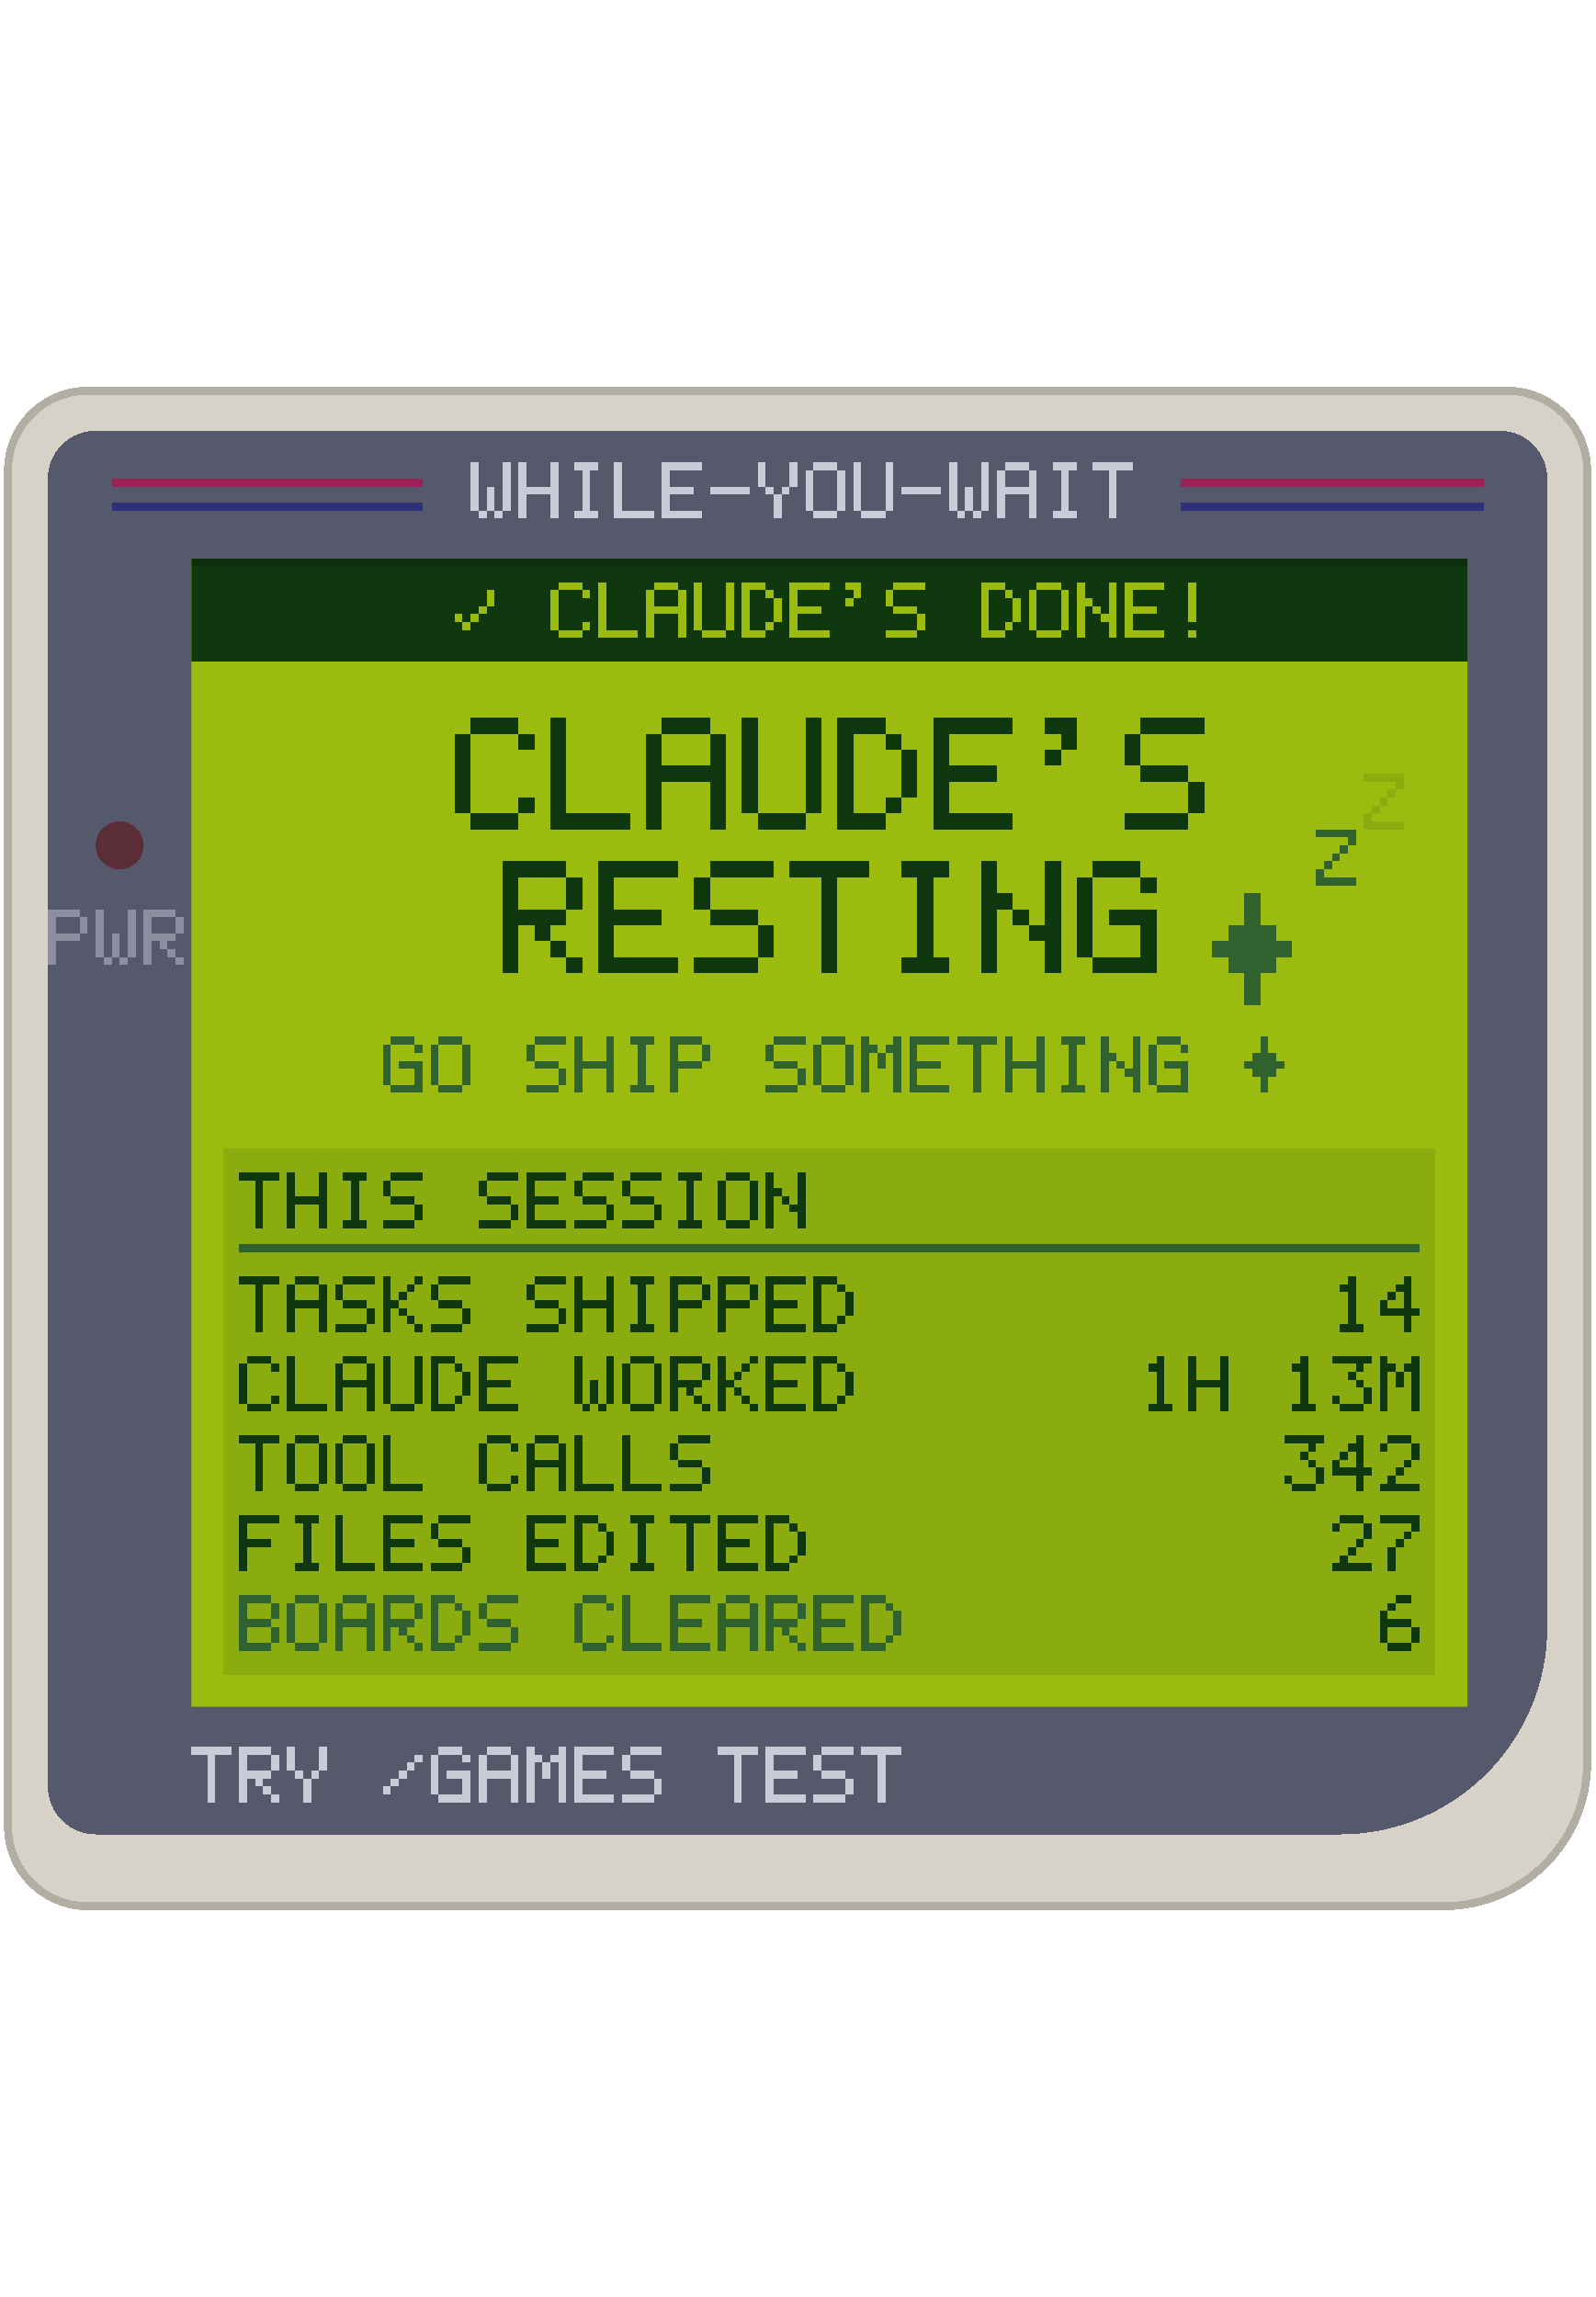
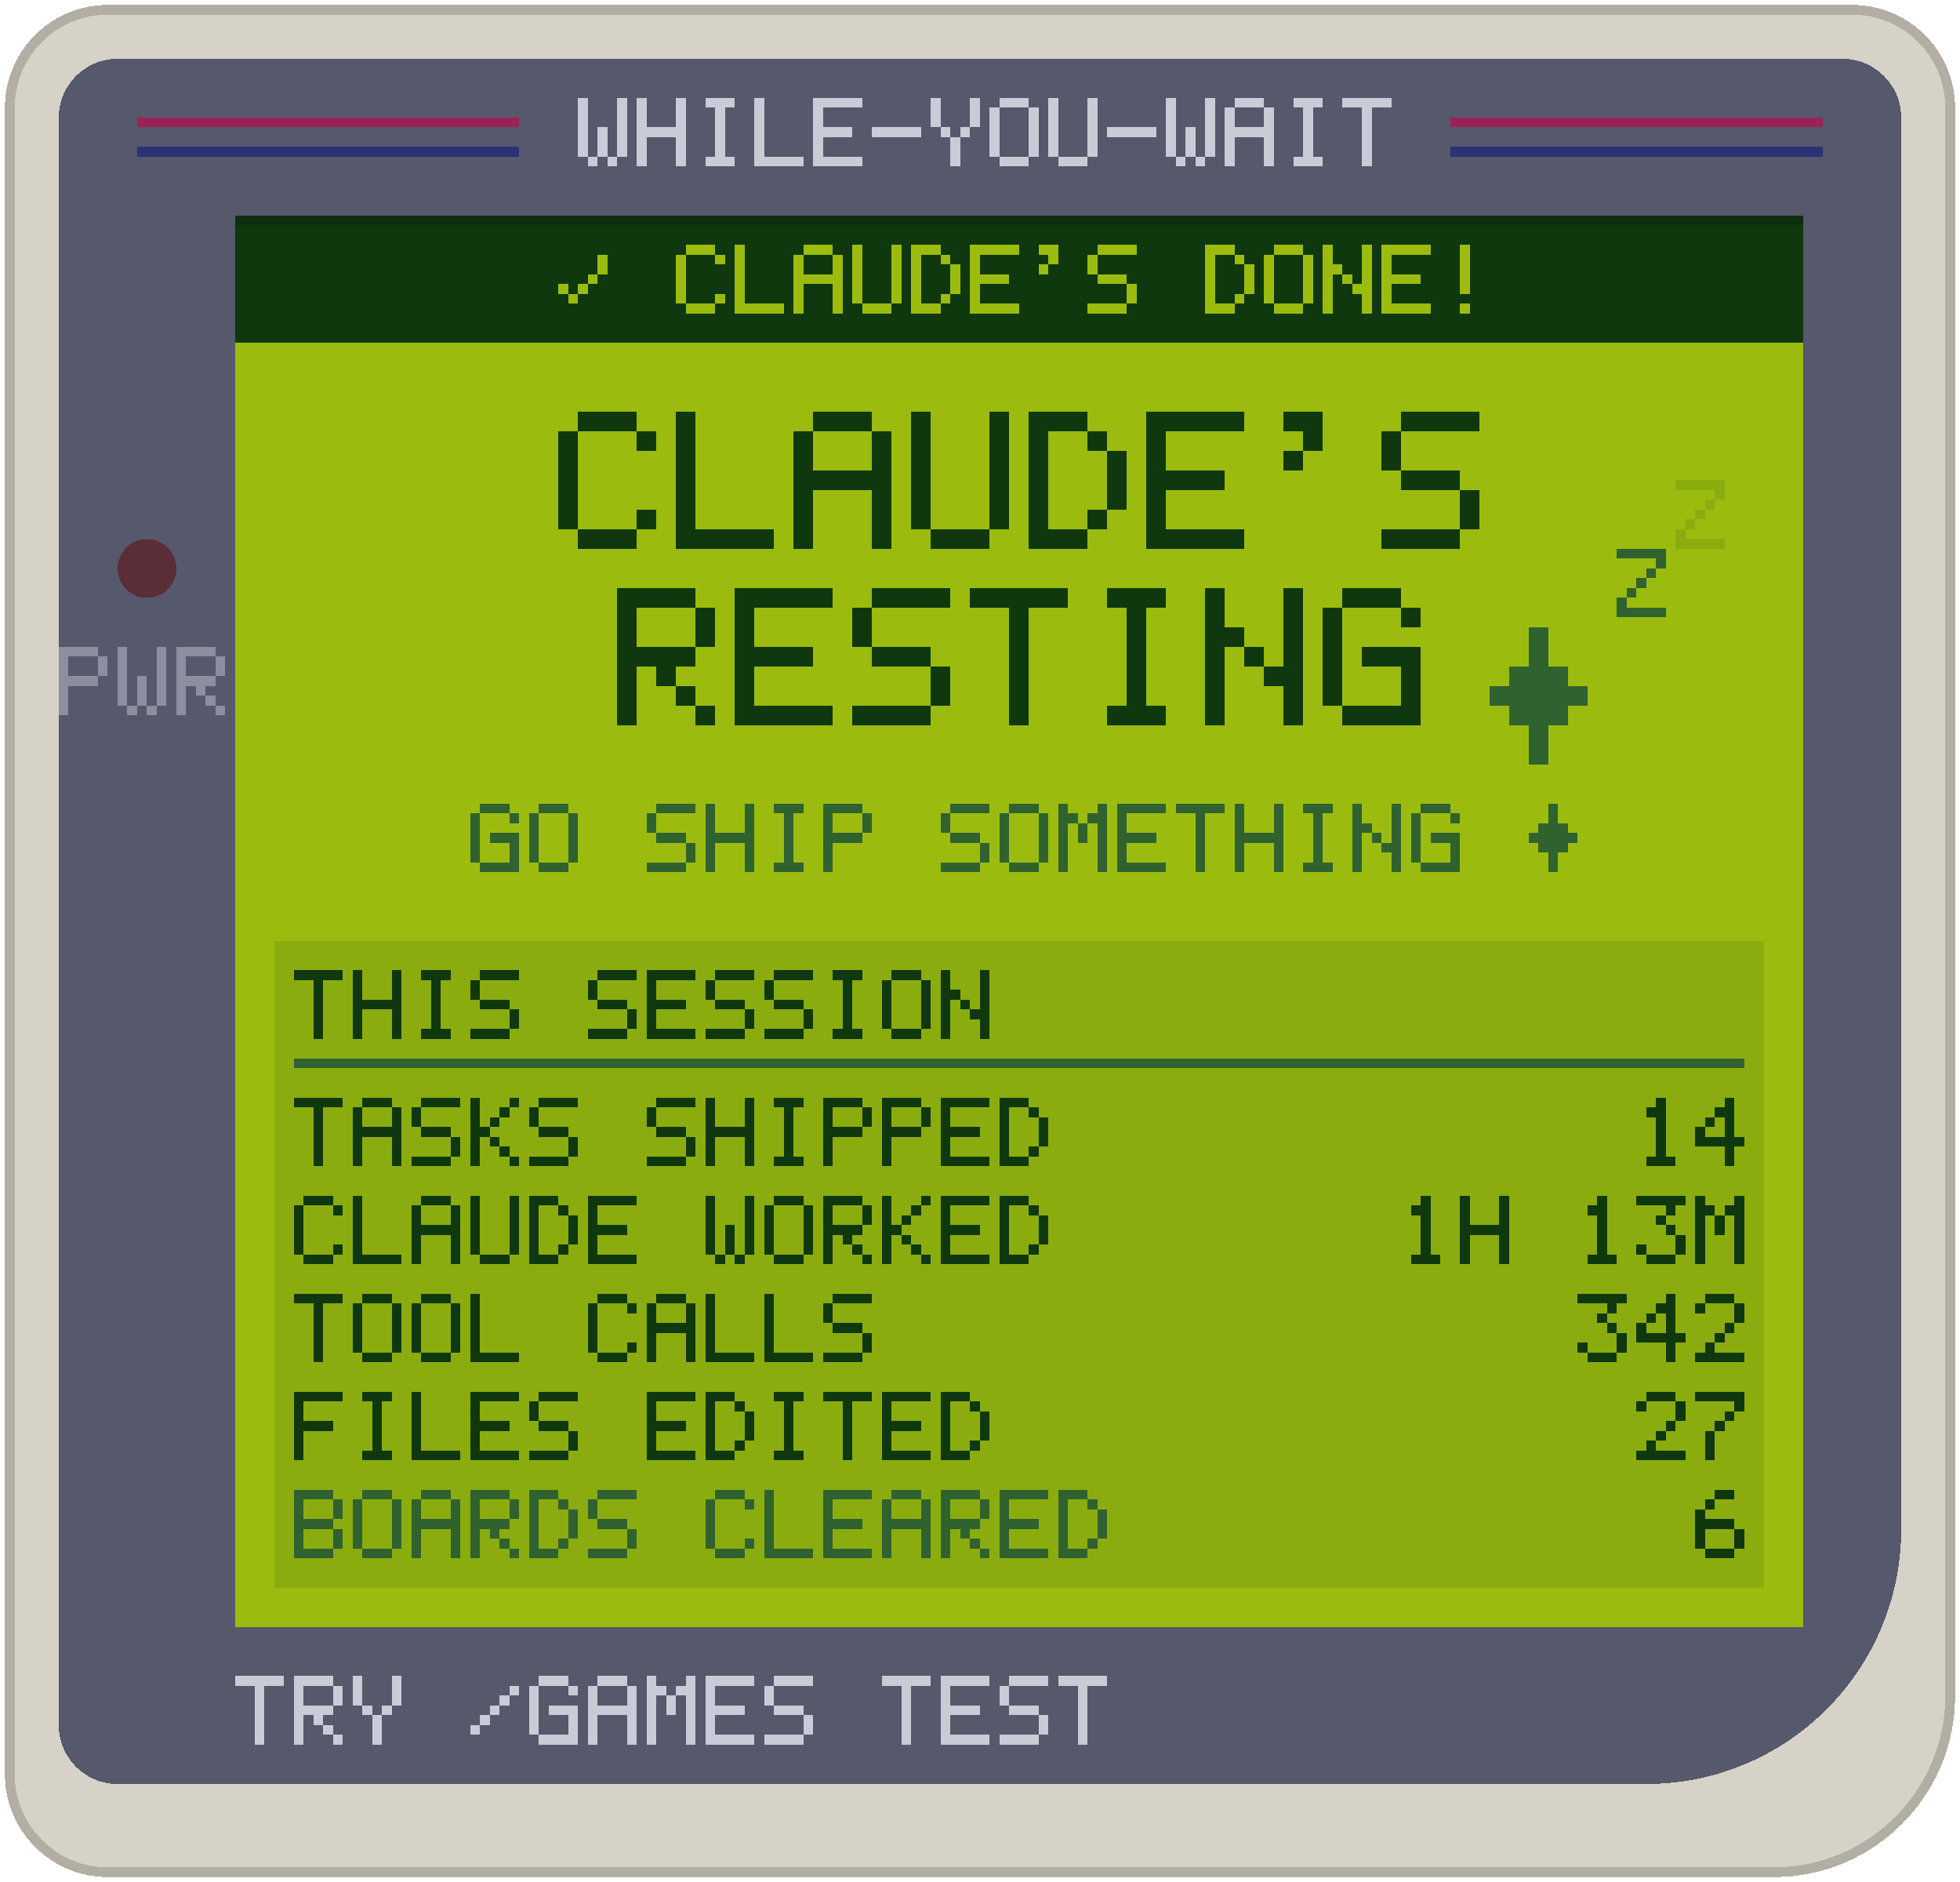
- <svg xmlns="http://www.w3.org/2000/svg" viewBox="0 0 200 192" width="300" height="432" shape-rendering="crispEdges">
+ <svg xmlns="http://www.w3.org/2000/svg" viewBox="0 0 200 192" width="300" height="288" shape-rendering="crispEdges">
  <defs>
    <path id="a2713" d="M4 1h1v1h-1zM4 2h1v1h-1zM3 3h1v1h-1zM0 4h1v1h-1zM2 4h1v1h-1zM1 5h1v1h-1z" />
    <path id="a43" d="M1 0h3v1h-3zM0 1h1v1h-1zM4 1h1v1h-1zM0 2h1v1h-1zM0 3h1v1h-1zM0 4h1v1h-1zM0 5h1v1h-1zM4 5h1v1h-1zM1 6h3v1h-3z" />
    <path id="a4c" d="M0 0h1v1h-1zM0 1h1v1h-1zM0 2h1v1h-1zM0 3h1v1h-1zM0 4h1v1h-1zM0 5h1v1h-1zM0 6h5v1h-5z" />
    <path id="a41" d="M1 0h3v1h-3zM0 1h1v1h-1zM4 1h1v1h-1zM0 2h1v1h-1zM4 2h1v1h-1zM0 3h5v1h-5zM0 4h1v1h-1zM4 4h1v1h-1zM0 5h1v1h-1zM4 5h1v1h-1zM0 6h1v1h-1zM4 6h1v1h-1z" />
    <path id="a55" d="M0 0h1v1h-1zM4 0h1v1h-1zM0 1h1v1h-1zM4 1h1v1h-1zM0 2h1v1h-1zM4 2h1v1h-1zM0 3h1v1h-1zM4 3h1v1h-1zM0 4h1v1h-1zM4 4h1v1h-1zM0 5h1v1h-1zM4 5h1v1h-1zM1 6h3v1h-3z" />
    <path id="a44" d="M0 0h3v1h-3zM0 1h1v1h-1zM3 1h1v1h-1zM0 2h1v1h-1zM4 2h1v1h-1zM0 3h1v1h-1zM4 3h1v1h-1zM0 4h1v1h-1zM4 4h1v1h-1zM0 5h1v1h-1zM3 5h1v1h-1zM0 6h3v1h-3z" />
    <path id="a45" d="M0 0h5v1h-5zM0 1h1v1h-1zM0 2h1v1h-1zM0 3h4v1h-4zM0 4h1v1h-1zM0 5h1v1h-1zM0 6h5v1h-5z" />
    <path id="a27" d="M1 0h2v1h-2zM2 1h1v1h-1zM1 2h1v1h-1z" />
    <path id="a53" d="M1 0h4v1h-4zM0 1h1v1h-1zM0 2h1v1h-1zM1 3h3v1h-3zM4 4h1v1h-1zM4 5h1v1h-1zM0 6h4v1h-4z" />
    <path id="a4f" d="M1 0h3v1h-3zM0 1h1v1h-1zM4 1h1v1h-1zM0 2h1v1h-1zM4 2h1v1h-1zM0 3h1v1h-1zM4 3h1v1h-1zM0 4h1v1h-1zM4 4h1v1h-1zM0 5h1v1h-1zM4 5h1v1h-1zM1 6h3v1h-3z" />
    <path id="a4e" d="M0 0h1v1h-1zM4 0h1v1h-1zM0 1h1v1h-1zM4 1h1v1h-1zM0 2h2v1h-2zM4 2h1v1h-1zM0 3h1v1h-1zM2 3h1v1h-1zM4 3h1v1h-1zM0 4h1v1h-1zM3 4h2v1h-2zM0 5h1v1h-1zM4 5h1v1h-1zM0 6h1v1h-1zM4 6h1v1h-1z" />
    <path id="a21" d="M2 0h1v1h-1zM2 1h1v1h-1zM2 2h1v1h-1zM2 3h1v1h-1zM2 4h1v1h-1zM2 6h1v1h-1z" />
    <path id="a52" d="M0 0h4v1h-4zM0 1h1v1h-1zM4 1h1v1h-1zM0 2h1v1h-1zM4 2h1v1h-1zM0 3h4v1h-4zM0 4h1v1h-1zM2 4h1v1h-1zM0 5h1v1h-1zM3 5h1v1h-1zM0 6h1v1h-1zM4 6h1v1h-1z" />
    <path id="a54" d="M0 0h5v1h-5zM2 1h1v1h-1zM2 2h1v1h-1zM2 3h1v1h-1zM2 4h1v1h-1zM2 5h1v1h-1zM2 6h1v1h-1z" />
    <path id="a49" d="M1 0h3v1h-3zM2 1h1v1h-1zM2 2h1v1h-1zM2 3h1v1h-1zM2 4h1v1h-1zM2 5h1v1h-1zM1 6h3v1h-3z" />
    <path id="a47" d="M1 0h3v1h-3zM0 1h1v1h-1zM4 1h1v1h-1zM0 2h1v1h-1zM0 3h1v1h-1zM2 3h3v1h-3zM0 4h1v1h-1zM4 4h1v1h-1zM0 5h1v1h-1zM4 5h1v1h-1zM1 6h4v1h-4z" />
    <path id="a2726" d="M2 0h1v1h-1zM2 1h1v1h-1zM1 2h3v1h-3zM0 3h5v1h-5zM1 4h3v1h-3zM2 5h1v1h-1zM2 6h1v1h-1z" />
    <path id="a5a" d="M0 0h5v1h-5zM4 1h1v1h-1zM3 2h1v1h-1zM2 3h1v1h-1zM1 4h1v1h-1zM0 5h1v1h-1zM0 6h5v1h-5z" />
    <path id="a48" d="M0 0h1v1h-1zM4 0h1v1h-1zM0 1h1v1h-1zM4 1h1v1h-1zM0 2h1v1h-1zM4 2h1v1h-1zM0 3h5v1h-5zM0 4h1v1h-1zM4 4h1v1h-1zM0 5h1v1h-1zM4 5h1v1h-1zM0 6h1v1h-1zM4 6h1v1h-1z" />
    <path id="a50" d="M0 0h4v1h-4zM0 1h1v1h-1zM4 1h1v1h-1zM0 2h1v1h-1zM4 2h1v1h-1zM0 3h4v1h-4zM0 4h1v1h-1zM0 5h1v1h-1zM0 6h1v1h-1z" />
    <path id="a4d" d="M0 0h1v1h-1zM4 0h1v1h-1zM0 1h2v1h-2zM3 1h2v1h-2zM0 2h1v1h-1zM2 2h1v1h-1zM4 2h1v1h-1zM0 3h1v1h-1zM2 3h1v1h-1zM4 3h1v1h-1zM0 4h1v1h-1zM4 4h1v1h-1zM0 5h1v1h-1zM4 5h1v1h-1zM0 6h1v1h-1zM4 6h1v1h-1z" />
    <path id="a4b" d="M0 0h1v1h-1zM4 0h1v1h-1zM0 1h1v1h-1zM3 1h1v1h-1zM0 2h1v1h-1zM2 2h1v1h-1zM0 3h2v1h-2zM0 4h1v1h-1zM2 4h1v1h-1zM0 5h1v1h-1zM3 5h1v1h-1zM0 6h1v1h-1zM4 6h1v1h-1z" />
    <path id="a31" d="M2 0h1v1h-1zM1 1h2v1h-2zM2 2h1v1h-1zM2 3h1v1h-1zM2 4h1v1h-1zM2 5h1v1h-1zM1 6h3v1h-3z" />
    <path id="a34" d="M3 0h1v1h-1zM2 1h2v1h-2zM1 2h1v1h-1zM3 2h1v1h-1zM0 3h1v1h-1zM3 3h1v1h-1zM0 4h5v1h-5zM3 5h1v1h-1zM3 6h1v1h-1z" />
    <path id="a57" d="M0 0h1v1h-1zM4 0h1v1h-1zM0 1h1v1h-1zM4 1h1v1h-1zM0 2h1v1h-1zM4 2h1v1h-1zM0 3h1v1h-1zM2 3h1v1h-1zM4 3h1v1h-1zM0 4h1v1h-1zM2 4h1v1h-1zM4 4h1v1h-1zM0 5h1v1h-1zM2 5h1v1h-1zM4 5h1v1h-1zM1 6h1v1h-1zM3 6h1v1h-1z" />
    <path id="a33" d="M0 0h5v1h-5zM3 1h1v1h-1zM2 2h1v1h-1zM3 3h1v1h-1zM4 4h1v1h-1zM0 5h1v1h-1zM4 5h1v1h-1zM1 6h3v1h-3z" />
    <path id="a32" d="M1 0h3v1h-3zM0 1h1v1h-1zM4 1h1v1h-1zM4 2h1v1h-1zM3 3h1v1h-1zM2 4h1v1h-1zM1 5h1v1h-1zM0 6h5v1h-5z" />
    <path id="a46" d="M0 0h5v1h-5zM0 1h1v1h-1zM0 2h1v1h-1zM0 3h4v1h-4zM0 4h1v1h-1zM0 5h1v1h-1zM0 6h1v1h-1z" />
    <path id="a37" d="M0 0h5v1h-5zM4 1h1v1h-1zM3 2h1v1h-1zM2 3h1v1h-1zM1 4h1v1h-1zM1 5h1v1h-1zM1 6h1v1h-1z" />
    <path id="a42" d="M0 0h4v1h-4zM0 1h1v1h-1zM4 1h1v1h-1zM0 2h1v1h-1zM4 2h1v1h-1zM0 3h4v1h-4zM0 4h1v1h-1zM4 4h1v1h-1zM0 5h1v1h-1zM4 5h1v1h-1zM0 6h4v1h-4z" />
    <path id="a36" d="M2 0h2v1h-2zM1 1h1v1h-1zM0 2h1v1h-1zM0 3h4v1h-4zM0 4h1v1h-1zM4 4h1v1h-1zM0 5h1v1h-1zM4 5h1v1h-1zM1 6h3v1h-3z" />
    <path id="a2d" d="M0 3h5v1h-5z" />
    <path id="a59" d="M0 0h1v1h-1zM4 0h1v1h-1zM0 1h1v1h-1zM4 1h1v1h-1zM0 2h1v1h-1zM4 2h1v1h-1zM1 3h1v1h-1zM3 3h1v1h-1zM2 4h1v1h-1zM2 5h1v1h-1zM2 6h1v1h-1z" />
    <path id="a2f" d="M4 1h1v1h-1zM3 2h1v1h-1zM2 3h1v1h-1zM1 4h1v1h-1zM0 5h1v1h-1z" />
    <clipPath id="lcdclip">
      <rect width="160" height="144" />
    </clipPath>
    <pattern id="dither" width="2" height="2" patternUnits="userSpaceOnUse">
      <rect width="1" height="1" fill="#0f380f" />
      <rect x="1" y="1" width="1" height="1" fill="#306230" />
    </pattern>
  </defs>
  <path d="M11 1h178a10 10 0 0 1 10 10v162a18 18 0 0 1 -18 18h-170a10 10 0 0 1 -10 -10v-170a10 10 0 0 1 10 -10z" fill="#d6d2c8" stroke="#b3aea3" stroke-width="1" />
  <path d="M12 6h176a6 6 0 0 1 6 6v144a26 26 0 0 1 -26 26h-156a6 6 0 0 1 -6 -6v-164a6 6 0 0 1 6 -6z" fill="#56586b" />
  <rect x="14" y="12" width="39" height="1" fill="#9a2257" />
  <rect x="14" y="15" width="39" height="1" fill="#2c3178" />
  <rect x="148" y="12" width="38" height="1" fill="#9a2257" />
  <rect x="148" y="15" width="38" height="1" fill="#2c3178" />
  <use href="#a57" x="59" y="10" fill="#c9cbd6" />
  <use href="#a48" x="65" y="10" fill="#c9cbd6" />
  <use href="#a49" x="71" y="10" fill="#c9cbd6" />
  <use href="#a4c" x="77" y="10" fill="#c9cbd6" />
  <use href="#a45" x="83" y="10" fill="#c9cbd6" />
  <use href="#a2d" x="89" y="10" fill="#c9cbd6" />
  <use href="#a59" x="95" y="10" fill="#c9cbd6" />
  <use href="#a4f" x="101" y="10" fill="#c9cbd6" />
  <use href="#a55" x="107" y="10" fill="#c9cbd6" />
  <use href="#a2d" x="113" y="10" fill="#c9cbd6" />
  <use href="#a57" x="119" y="10" fill="#c9cbd6" />
  <use href="#a41" x="125" y="10" fill="#c9cbd6" />
  <use href="#a49" x="131" y="10" fill="#c9cbd6" />
  <use href="#a54" x="137" y="10" fill="#c9cbd6" />
  <circle cx="15" cy="58" r="3" fill="#5b2d36" />
  <use href="#a50" x="6" y="66" fill="#8d8fa0" />
  <use href="#a57" x="12" y="66" fill="#8d8fa0" />
  <use href="#a52" x="18" y="66" fill="#8d8fa0" />
  <use href="#a54" x="24" y="171" fill="#c9cbd6" />
  <use href="#a52" x="30" y="171" fill="#c9cbd6" />
  <use href="#a59" x="36" y="171" fill="#c9cbd6" />
  <use href="#a2f" x="48" y="171" fill="#c9cbd6" />
  <use href="#a47" x="54" y="171" fill="#c9cbd6" />
  <use href="#a41" x="60" y="171" fill="#c9cbd6" />
  <use href="#a4d" x="66" y="171" fill="#c9cbd6" />
  <use href="#a45" x="72" y="171" fill="#c9cbd6" />
  <use href="#a53" x="78" y="171" fill="#c9cbd6" />
  <use href="#a54" x="90" y="171" fill="#c9cbd6" />
  <use href="#a45" x="96" y="171" fill="#c9cbd6" />
  <use href="#a53" x="102" y="171" fill="#c9cbd6" />
  <use href="#a54" x="108" y="171" fill="#c9cbd6" />
  <g transform="translate(24 22)" clip-path="url(#lcdclip)">
    <rect x="0" y="0" width="160" height="144" fill="#9bbc0f" />
    <rect x="0" y="0" width="160" height="13" fill="#0f380f" />
    <use href="#a2713" x="33" y="3" fill="#9bbc0f" />
    <use href="#a43" x="45" y="3" fill="#9bbc0f" />
    <use href="#a4c" x="51" y="3" fill="#9bbc0f" />
    <use href="#a41" x="57" y="3" fill="#9bbc0f" />
    <use href="#a55" x="63" y="3" fill="#9bbc0f" />
    <use href="#a44" x="69" y="3" fill="#9bbc0f" />
    <use href="#a45" x="75" y="3" fill="#9bbc0f" />
    <use href="#a27" x="81" y="3" fill="#9bbc0f" />
    <use href="#a53" x="87" y="3" fill="#9bbc0f" />
    <use href="#a44" x="99" y="3" fill="#9bbc0f" />
    <use href="#a4f" x="105" y="3" fill="#9bbc0f" />
    <use href="#a4e" x="111" y="3" fill="#9bbc0f" />
    <use href="#a45" x="117" y="3" fill="#9bbc0f" />
    <use href="#a21" x="123" y="3" fill="#9bbc0f" />
    <use href="#a43" transform="translate(33 20) scale(2)" fill="#0f380f" />
    <use href="#a4c" transform="translate(45 20) scale(2)" fill="#0f380f" />
    <use href="#a41" transform="translate(57 20) scale(2)" fill="#0f380f" />
    <use href="#a55" transform="translate(69 20) scale(2)" fill="#0f380f" />
    <use href="#a44" transform="translate(81 20) scale(2)" fill="#0f380f" />
    <use href="#a45" transform="translate(93 20) scale(2)" fill="#0f380f" />
    <use href="#a27" transform="translate(105 20) scale(2)" fill="#0f380f" />
    <use href="#a53" transform="translate(117 20) scale(2)" fill="#0f380f" />
    <use href="#a52" transform="translate(39 38) scale(2)" fill="#0f380f" />
    <use href="#a45" transform="translate(51 38) scale(2)" fill="#0f380f" />
    <use href="#a53" transform="translate(63 38) scale(2)" fill="#0f380f" />
    <use href="#a54" transform="translate(75 38) scale(2)" fill="#0f380f" />
    <use href="#a49" transform="translate(87 38) scale(2)" fill="#0f380f" />
    <use href="#a4e" transform="translate(99 38) scale(2)" fill="#0f380f" />
    <use href="#a47" transform="translate(111 38) scale(2)" fill="#0f380f" />
    <use href="#a2726" transform="translate(128 42) scale(2)" fill="#306230" />
    <use href="#a5a" x="141" y="34" fill="#306230" />
    <use href="#a5a" x="147" y="27" fill="#8bac0f" />
    <use href="#a47" x="24" y="60" fill="#306230" />
    <use href="#a4f" x="30" y="60" fill="#306230" />
    <use href="#a53" x="42" y="60" fill="#306230" />
    <use href="#a48" x="48" y="60" fill="#306230" />
    <use href="#a49" x="54" y="60" fill="#306230" />
    <use href="#a50" x="60" y="60" fill="#306230" />
    <use href="#a53" x="72" y="60" fill="#306230" />
    <use href="#a4f" x="78" y="60" fill="#306230" />
    <use href="#a4d" x="84" y="60" fill="#306230" />
    <use href="#a45" x="90" y="60" fill="#306230" />
    <use href="#a54" x="96" y="60" fill="#306230" />
    <use href="#a48" x="102" y="60" fill="#306230" />
    <use href="#a49" x="108" y="60" fill="#306230" />
    <use href="#a4e" x="114" y="60" fill="#306230" />
    <use href="#a47" x="120" y="60" fill="#306230" />
    <use href="#a2726" x="132" y="60" fill="#306230" />
    <rect x="4" y="74" width="152" height="66" fill="#8bac0f" />
    <use href="#a54" x="6" y="77" fill="#0f380f" />
    <use href="#a48" x="12" y="77" fill="#0f380f" />
    <use href="#a49" x="18" y="77" fill="#0f380f" />
    <use href="#a53" x="24" y="77" fill="#0f380f" />
    <use href="#a53" x="36" y="77" fill="#0f380f" />
    <use href="#a45" x="42" y="77" fill="#0f380f" />
    <use href="#a53" x="48" y="77" fill="#0f380f" />
    <use href="#a53" x="54" y="77" fill="#0f380f" />
    <use href="#a49" x="60" y="77" fill="#0f380f" />
    <use href="#a4f" x="66" y="77" fill="#0f380f" />
    <use href="#a4e" x="72" y="77" fill="#0f380f" />
    <rect x="6" y="86" width="148" height="1" fill="#306230" />
    <use href="#a54" x="6" y="90" fill="#0f380f" />
    <use href="#a41" x="12" y="90" fill="#0f380f" />
    <use href="#a53" x="18" y="90" fill="#0f380f" />
    <use href="#a4b" x="24" y="90" fill="#0f380f" />
    <use href="#a53" x="30" y="90" fill="#0f380f" />
    <use href="#a53" x="42" y="90" fill="#0f380f" />
    <use href="#a48" x="48" y="90" fill="#0f380f" />
    <use href="#a49" x="54" y="90" fill="#0f380f" />
    <use href="#a50" x="60" y="90" fill="#0f380f" />
    <use href="#a50" x="66" y="90" fill="#0f380f" />
    <use href="#a45" x="72" y="90" fill="#0f380f" />
    <use href="#a44" x="78" y="90" fill="#0f380f" />
    <use href="#a31" x="143" y="90" fill="#0f380f" />
    <use href="#a34" x="149" y="90" fill="#0f380f" />
    <use href="#a43" x="6" y="100" fill="#0f380f" />
    <use href="#a4c" x="12" y="100" fill="#0f380f" />
    <use href="#a41" x="18" y="100" fill="#0f380f" />
    <use href="#a55" x="24" y="100" fill="#0f380f" />
    <use href="#a44" x="30" y="100" fill="#0f380f" />
    <use href="#a45" x="36" y="100" fill="#0f380f" />
    <use href="#a57" x="48" y="100" fill="#0f380f" />
    <use href="#a4f" x="54" y="100" fill="#0f380f" />
    <use href="#a52" x="60" y="100" fill="#0f380f" />
    <use href="#a4b" x="66" y="100" fill="#0f380f" />
    <use href="#a45" x="72" y="100" fill="#0f380f" />
    <use href="#a44" x="78" y="100" fill="#0f380f" />
    <use href="#a31" x="119" y="100" fill="#0f380f" />
    <use href="#a48" x="125" y="100" fill="#0f380f" />
    <use href="#a31" x="137" y="100" fill="#0f380f" />
    <use href="#a33" x="143" y="100" fill="#0f380f" />
    <use href="#a4d" x="149" y="100" fill="#0f380f" />
    <use href="#a54" x="6" y="110" fill="#0f380f" />
    <use href="#a4f" x="12" y="110" fill="#0f380f" />
    <use href="#a4f" x="18" y="110" fill="#0f380f" />
    <use href="#a4c" x="24" y="110" fill="#0f380f" />
    <use href="#a43" x="36" y="110" fill="#0f380f" />
    <use href="#a41" x="42" y="110" fill="#0f380f" />
    <use href="#a4c" x="48" y="110" fill="#0f380f" />
    <use href="#a4c" x="54" y="110" fill="#0f380f" />
    <use href="#a53" x="60" y="110" fill="#0f380f" />
    <use href="#a33" x="137" y="110" fill="#0f380f" />
    <use href="#a34" x="143" y="110" fill="#0f380f" />
    <use href="#a32" x="149" y="110" fill="#0f380f" />
    <use href="#a46" x="6" y="120" fill="#0f380f" />
    <use href="#a49" x="12" y="120" fill="#0f380f" />
    <use href="#a4c" x="18" y="120" fill="#0f380f" />
    <use href="#a45" x="24" y="120" fill="#0f380f" />
    <use href="#a53" x="30" y="120" fill="#0f380f" />
    <use href="#a45" x="42" y="120" fill="#0f380f" />
    <use href="#a44" x="48" y="120" fill="#0f380f" />
    <use href="#a49" x="54" y="120" fill="#0f380f" />
    <use href="#a54" x="60" y="120" fill="#0f380f" />
    <use href="#a45" x="66" y="120" fill="#0f380f" />
    <use href="#a44" x="72" y="120" fill="#0f380f" />
    <use href="#a32" x="143" y="120" fill="#0f380f" />
    <use href="#a37" x="149" y="120" fill="#0f380f" />
    <use href="#a42" x="6" y="130" fill="#306230" />
    <use href="#a4f" x="12" y="130" fill="#306230" />
    <use href="#a41" x="18" y="130" fill="#306230" />
    <use href="#a52" x="24" y="130" fill="#306230" />
    <use href="#a44" x="30" y="130" fill="#306230" />
    <use href="#a53" x="36" y="130" fill="#306230" />
    <use href="#a43" x="48" y="130" fill="#306230" />
    <use href="#a4c" x="54" y="130" fill="#306230" />
    <use href="#a45" x="60" y="130" fill="#306230" />
    <use href="#a41" x="66" y="130" fill="#306230" />
    <use href="#a52" x="72" y="130" fill="#306230" />
    <use href="#a45" x="78" y="130" fill="#306230" />
    <use href="#a44" x="84" y="130" fill="#306230" />
    <use href="#a36" x="149" y="130" fill="#0f380f" />
  </g>
  <rect x="24" y="22" width="160" height="1" fill="#000" opacity=".18" />
</svg>
